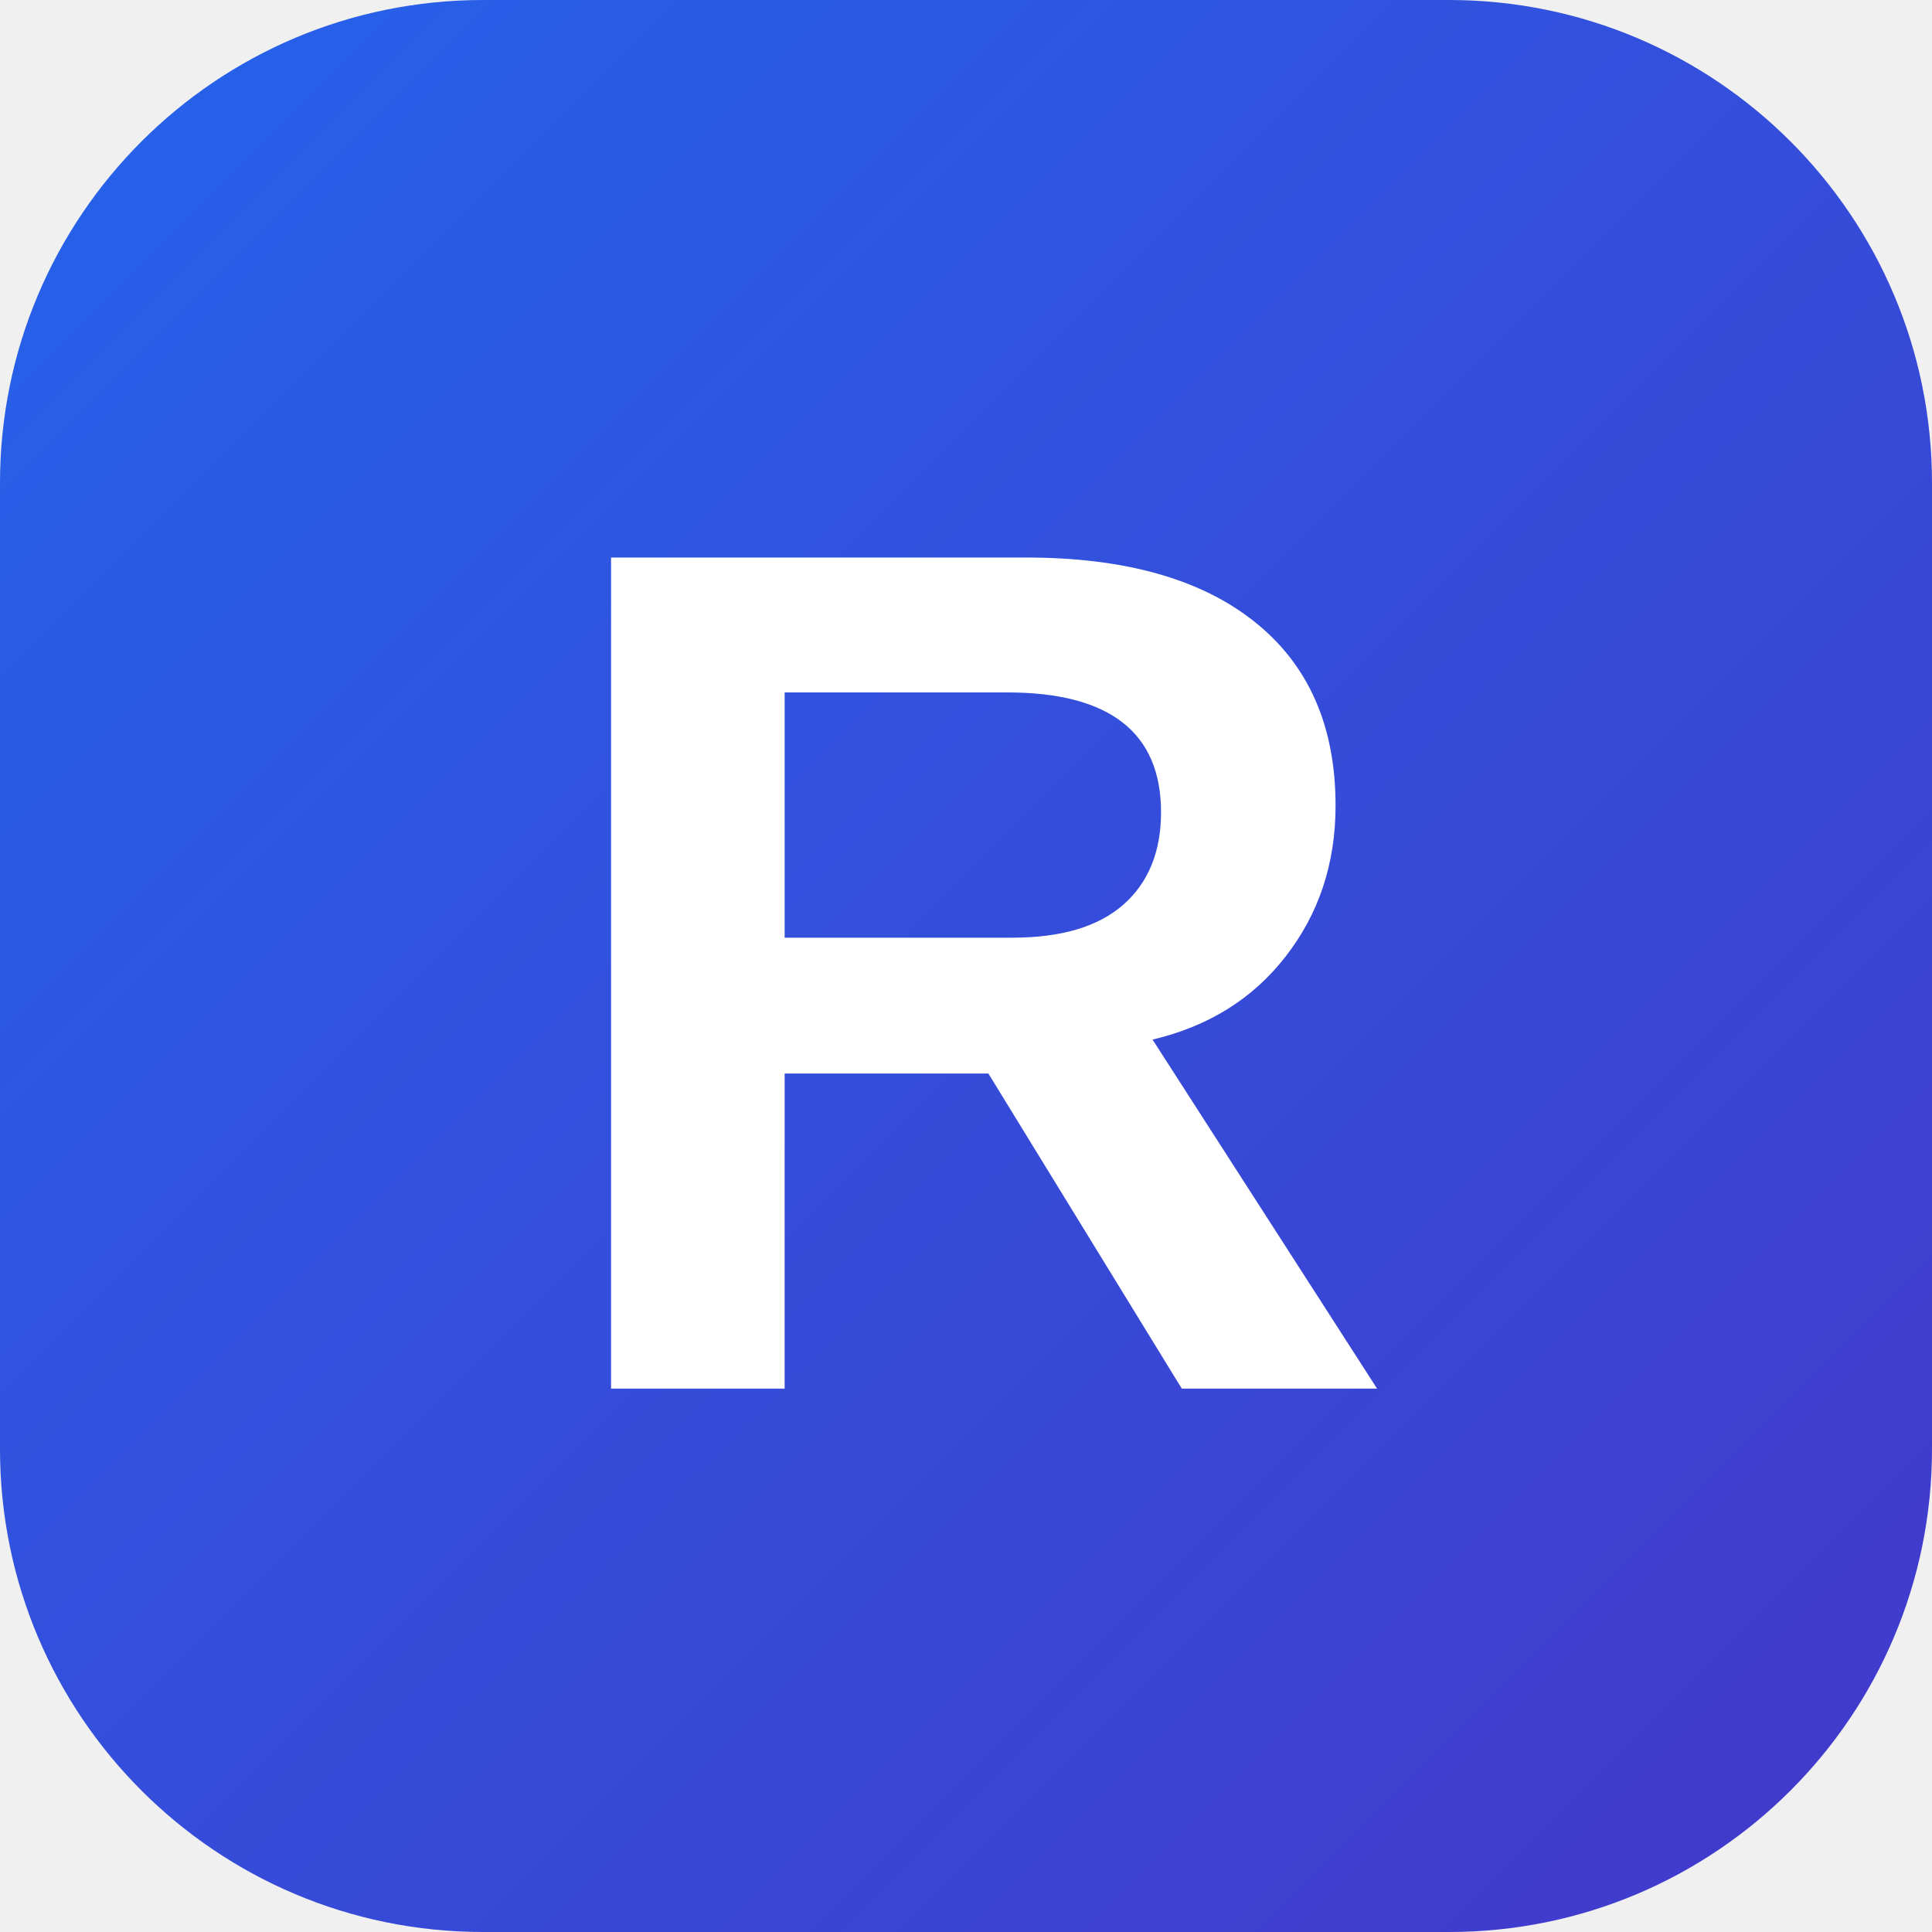
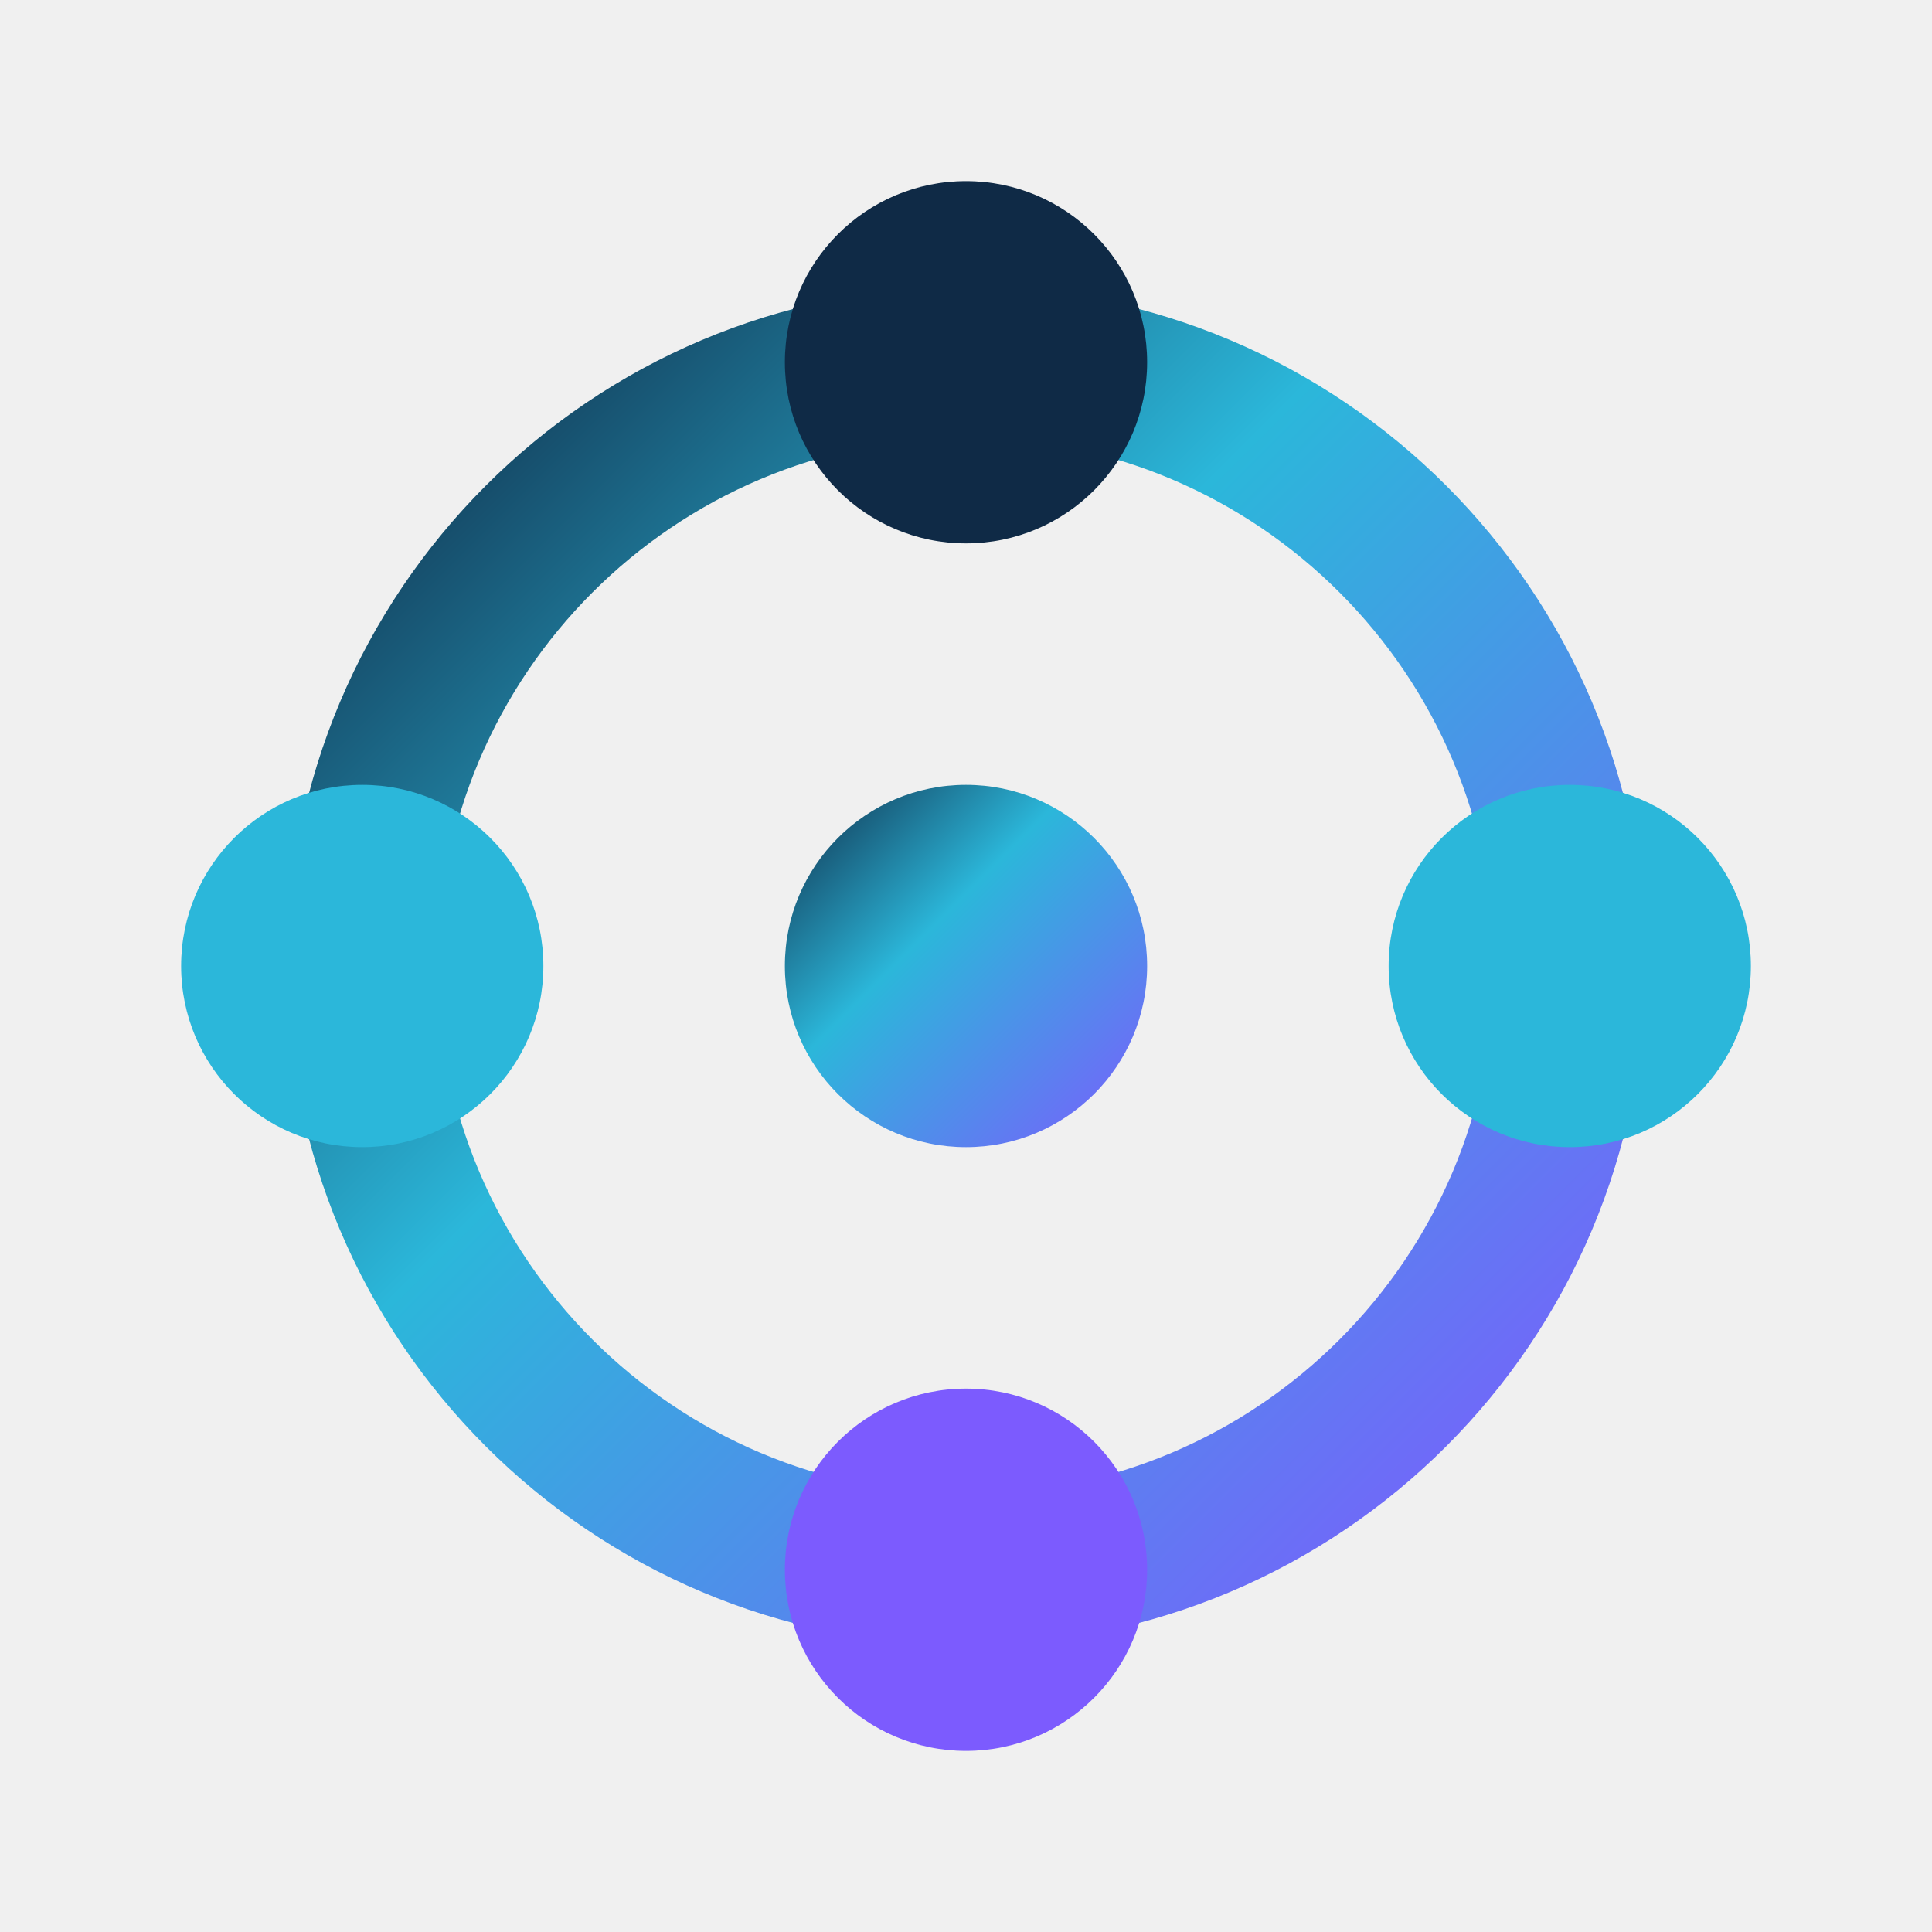
<svg xmlns="http://www.w3.org/2000/svg" viewBox="0 0 32 32" fill="none">
  <defs>
-     <linearGradient id="bg" x1="0" y1="0" x2="32" y2="32" gradientUnits="userSpaceOnUse">
-       <stop offset="0%" stop-color="#2563EB" />
-       <stop offset="100%" stop-color="#4338CA" />
+     <linearGradient id="grad" x1="0%" y1="0%" x2="100%" y2="100%">
+       <stop offset="0%" stop-color="#0F2A46" />
+       <stop offset="40%" stop-color="#2BB7DA" />
+       <stop offset="100%" stop-color="#7C5BFE" />
    </linearGradient>
  </defs>
-   <rect width="32" height="32" rx="8" fill="url(#bg)" />
-   <text x="16" y="23" text-anchor="middle" font-family="Arial, sans-serif" font-size="20" font-weight="900" fill="white">R</text>
+   <circle cx="16" cy="16" r="10" stroke="url(#grad)" stroke-width="2.5" fill="none" />
+   <circle cx="16" cy="6" r="3" fill="#0F2A46" />
+   <circle cx="26" cy="16" r="3" fill="#2BB7DA" />
+   <circle cx="16" cy="26" r="3" fill="#7C5BFE" />
+   <circle cx="6" cy="16" r="3" fill="#2BB7DA" />
+   <circle cx="16" cy="16" r="3" fill="url(#grad)" />
</svg>
